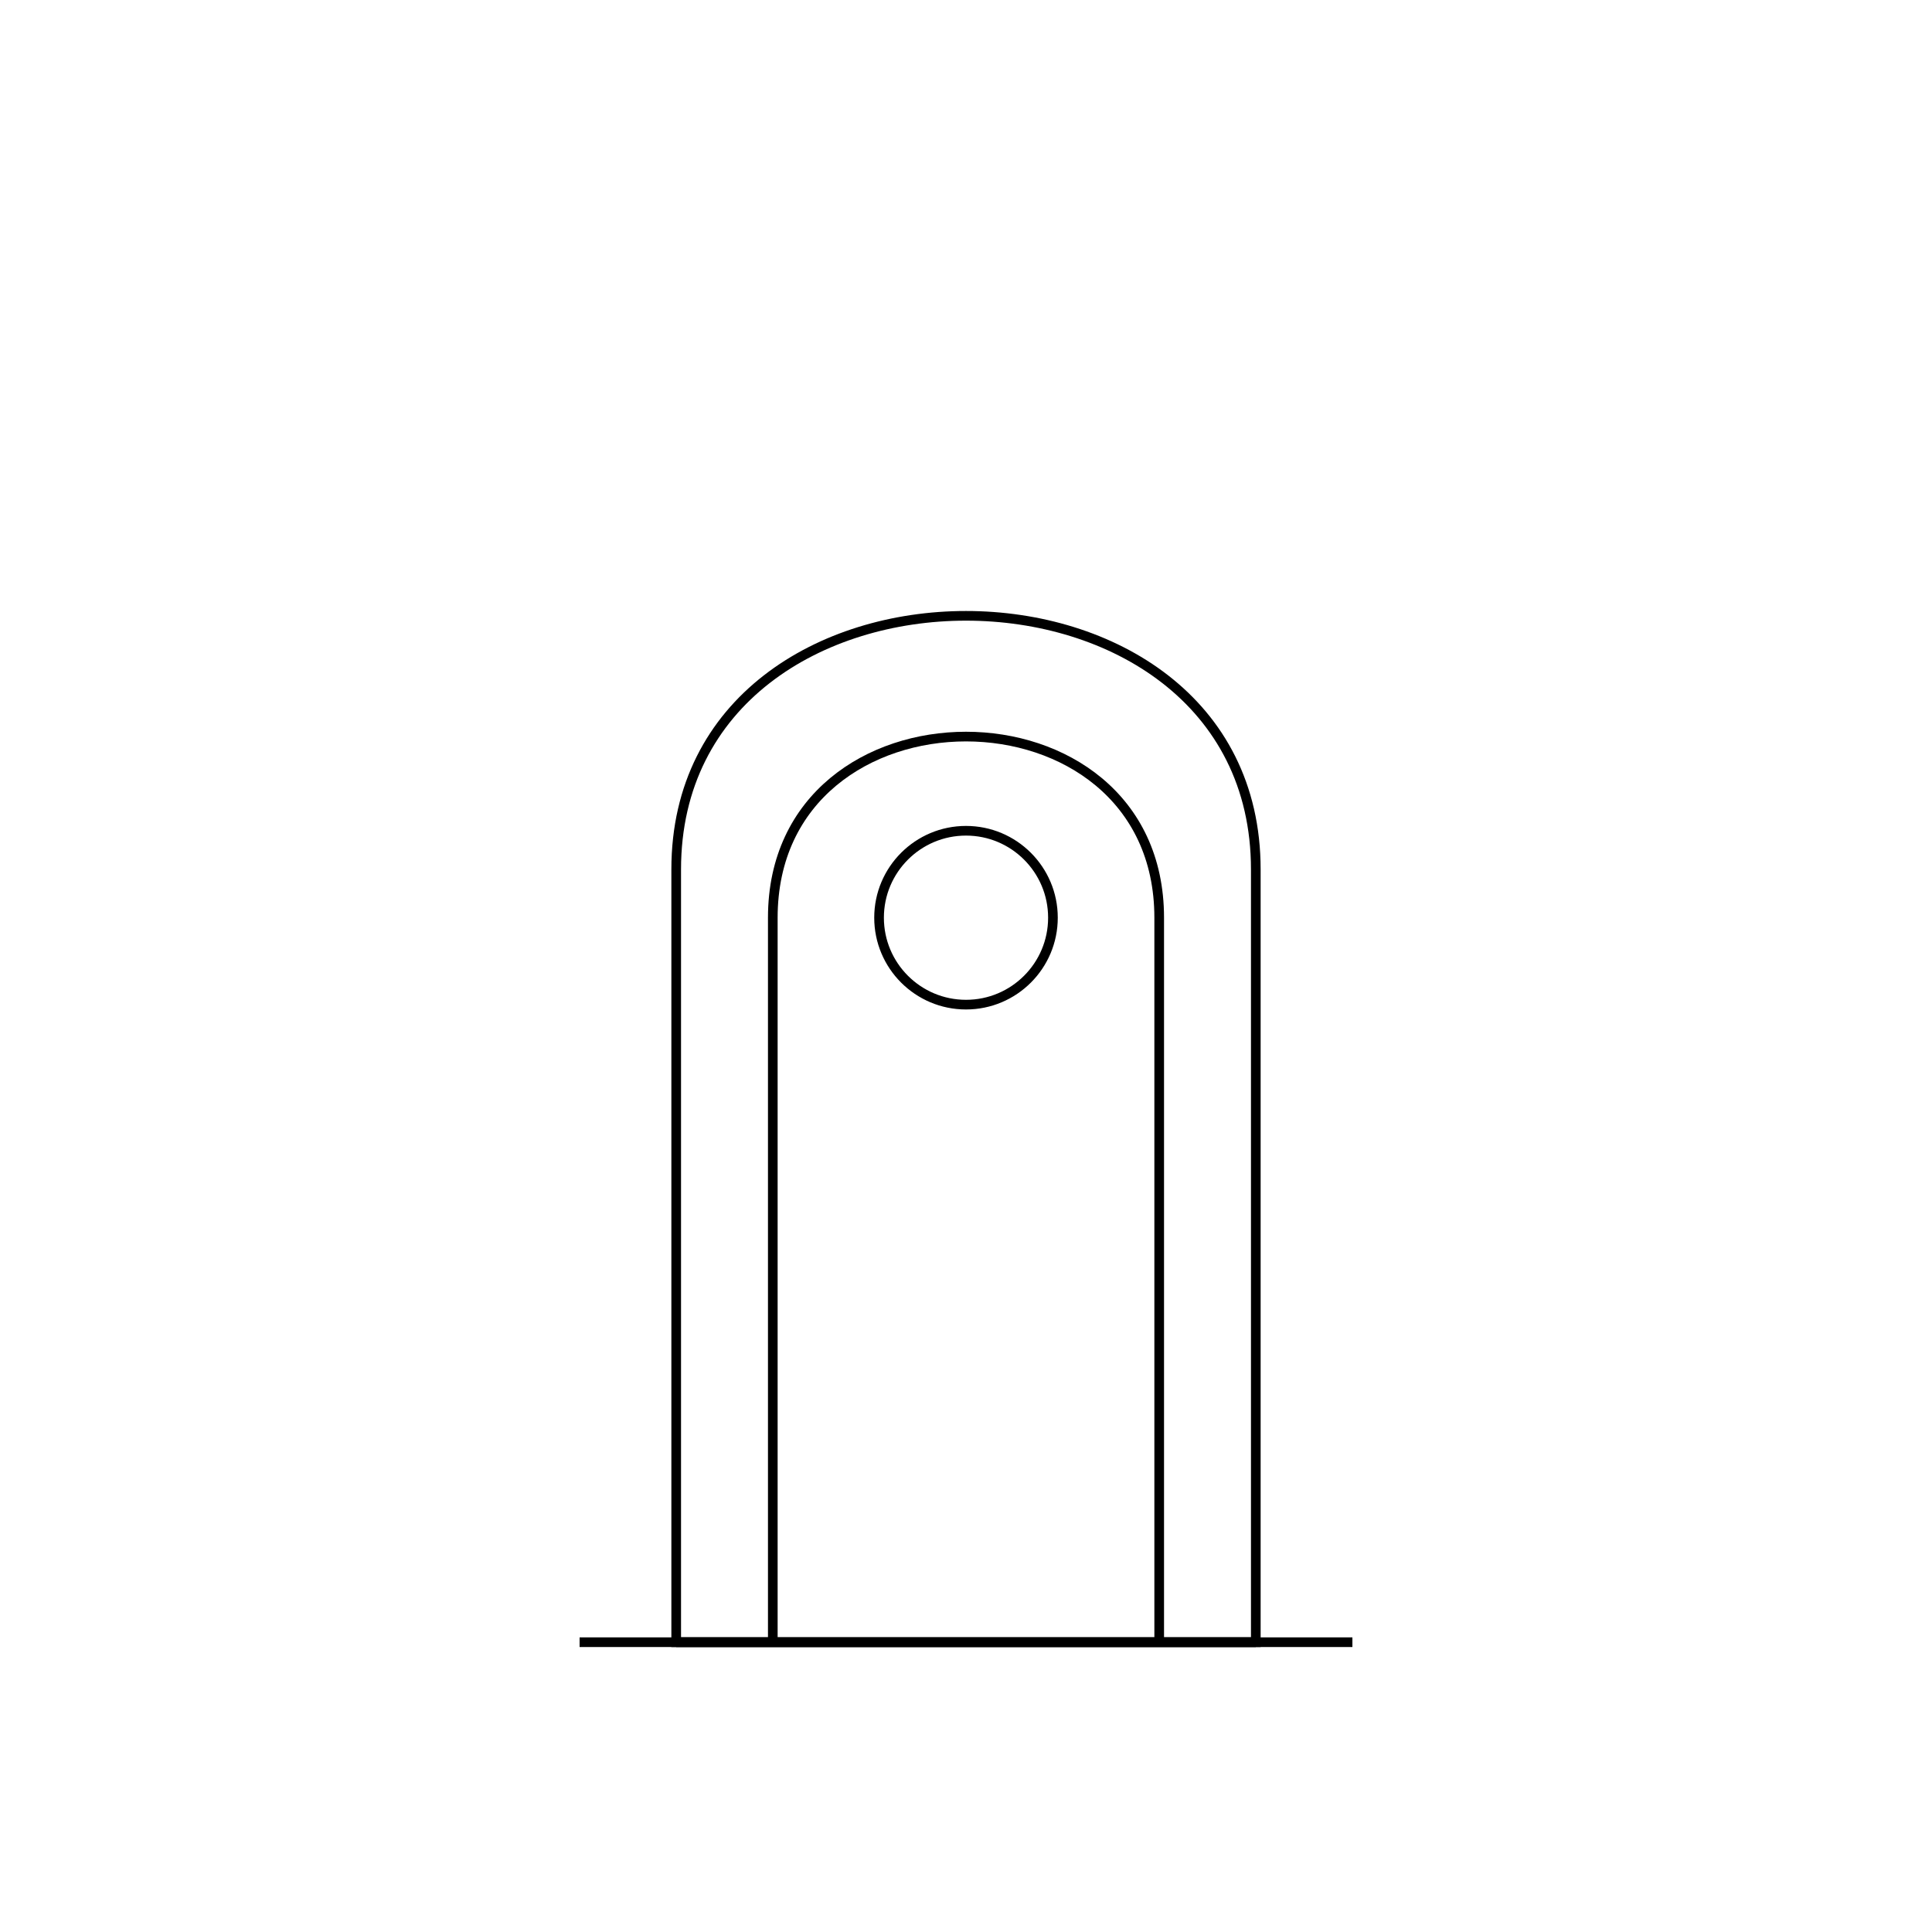
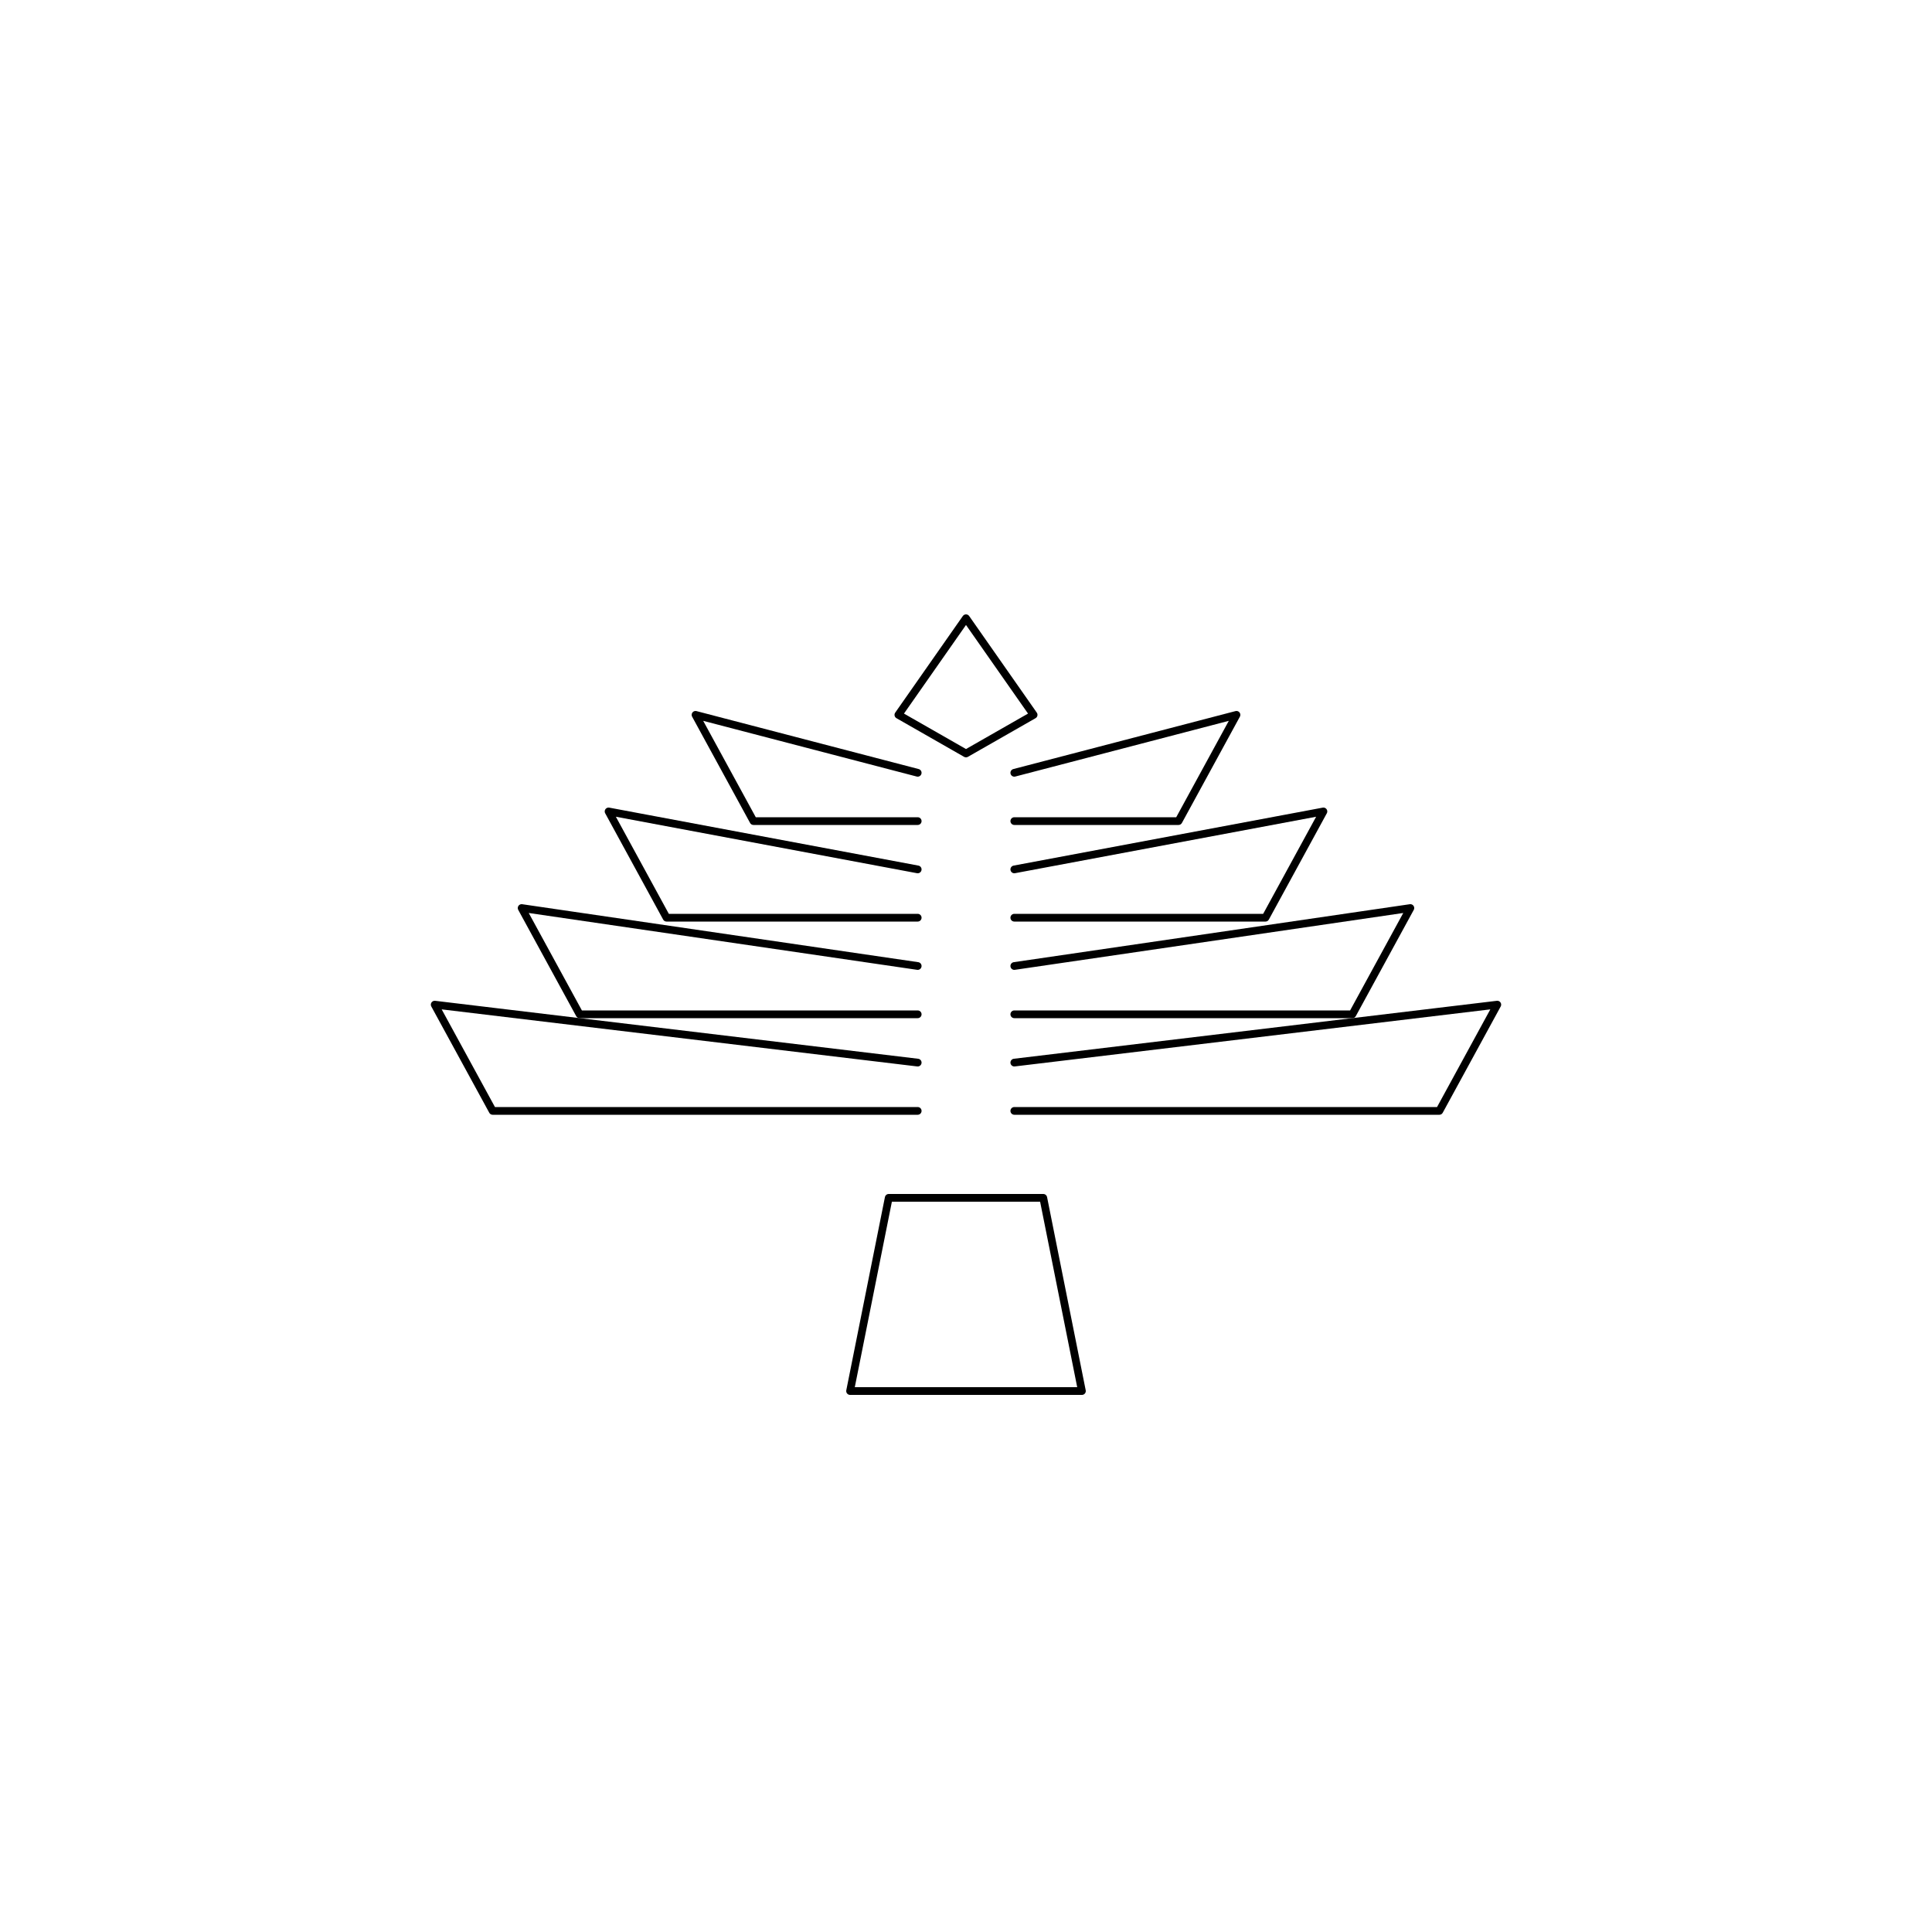
- <svg xmlns="http://www.w3.org/2000/svg" viewBox="0 0 400 400">
-   <g fill="none" stroke="#000000" stroke-width="2">
-     <path d="M140 340 V180 C140 110 260 110 260 180 V340 Z" />
-     <path d="M160 340 V190 C160 140 240 140 240 190 V340" />
-     <circle cx="200" cy="190" r="18" />
-     <path d="M140 340 H260" />
-     <path d="M120 340 H280" />
+ <svg xmlns="http://www.w3.org/2000/svg" viewBox="0 0 1000 1000" width="1000" height="1000">
+   <g fill="none" stroke="#000000" stroke-linecap="round" stroke-linejoin="round">
+     <polygon points="500.0,320.0 535.0,370.0 500.0,390.0 465.0,370.0" stroke-width="4" />
+     <path d="M 525.0 400.0 L 640.0 370.0 L 610.0 425.0 L 525.0 425.0" stroke-width="4" />
+     <path d="M 475.0 400.0 L 360.0 370.0 L 390.0 425.0 L 475.0 425.0" stroke-width="4" />
+     <path d="M 525.0 450.0 L 685.0 420.0 L 655.0 475.0 L 525.0 475.0" stroke-width="4" />
+     <path d="M 475.0 450.0 L 315.0 420.0 L 345.0 475.0 L 475.0 475.0" stroke-width="4" />
+     <path d="M 525.0 500.0 L 730.0 470.0 L 700.0 525.0 L 525.0 525.0" stroke-width="4" />
+     <path d="M 475.0 500.0 L 270.0 470.0 L 300.0 525.0 L 475.0 525.0" stroke-width="4" />
+     <path d="M 525.0 550.0 L 775.0 520.0 L 745.0 575.0 L 525.0 575.0" stroke-width="4" />
+     <path d="M 475.0 550.0 L 225.0 520.0 L 255.0 575.0 L 475.0 575.0" stroke-width="4" />
+     <polygon points="460.0,620.0 540.0,620.0 560.0,720.0 440.0,720.0" stroke-width="4" />
  </g>
</svg>
